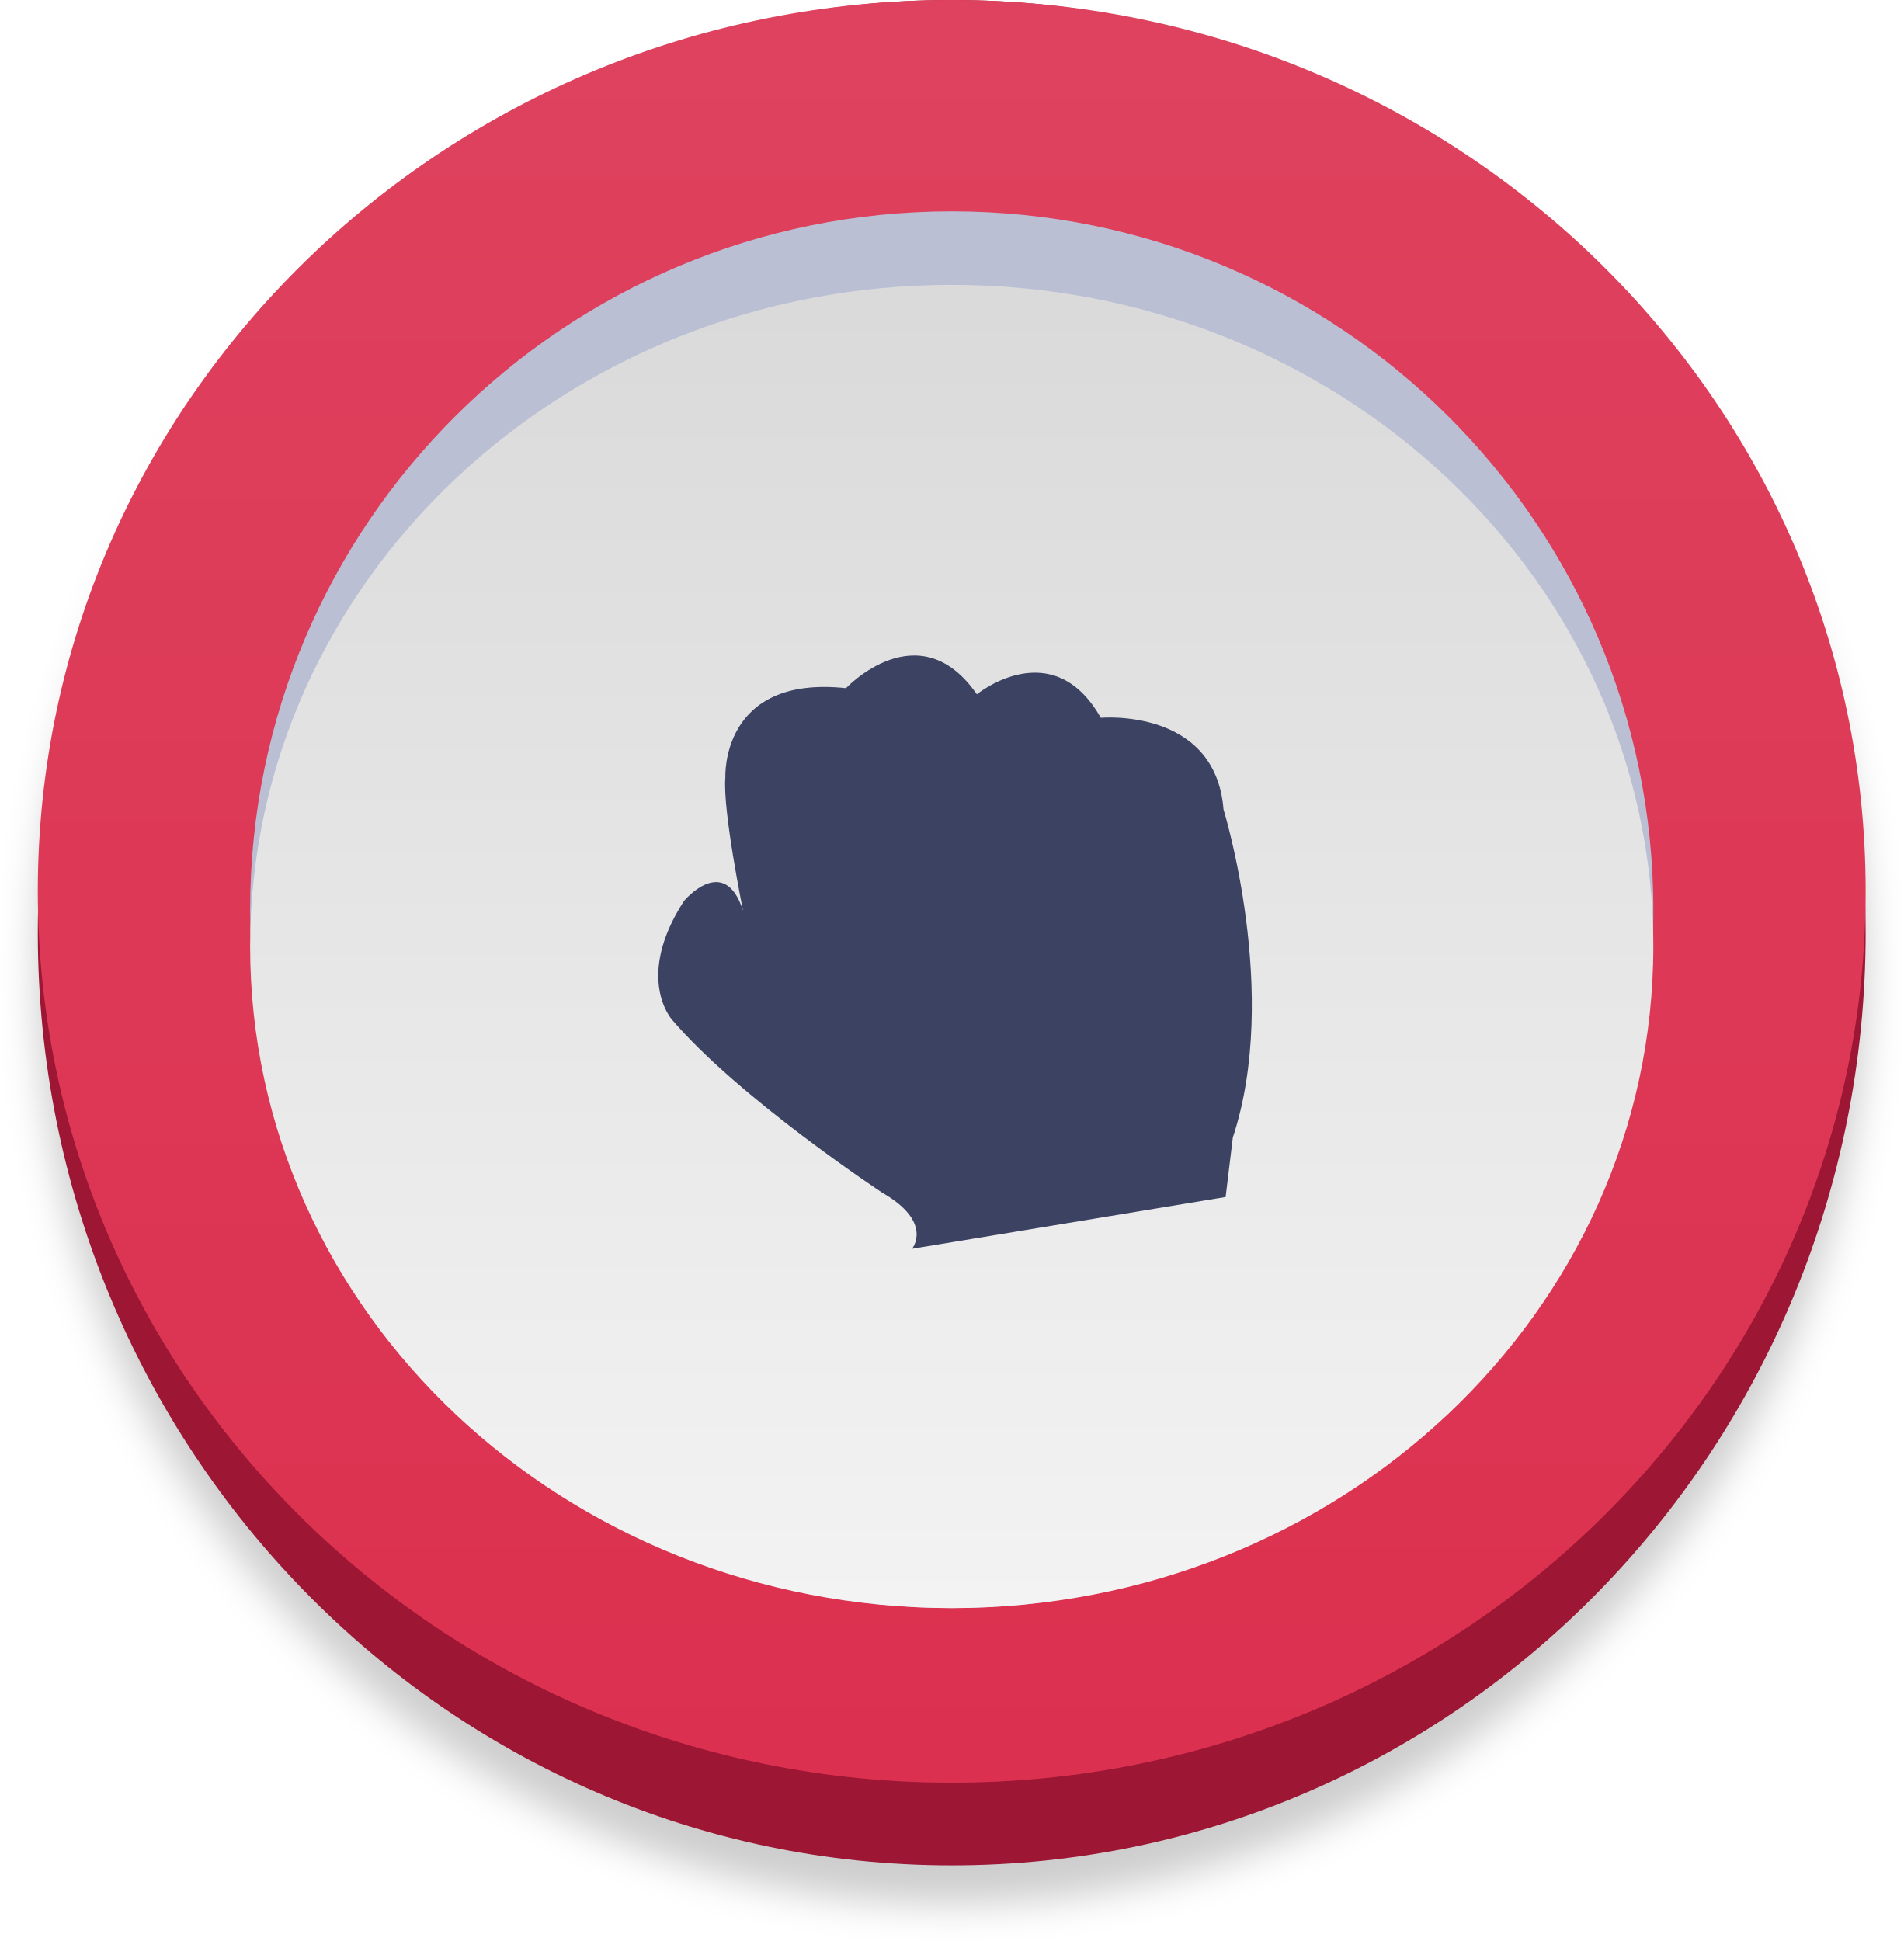
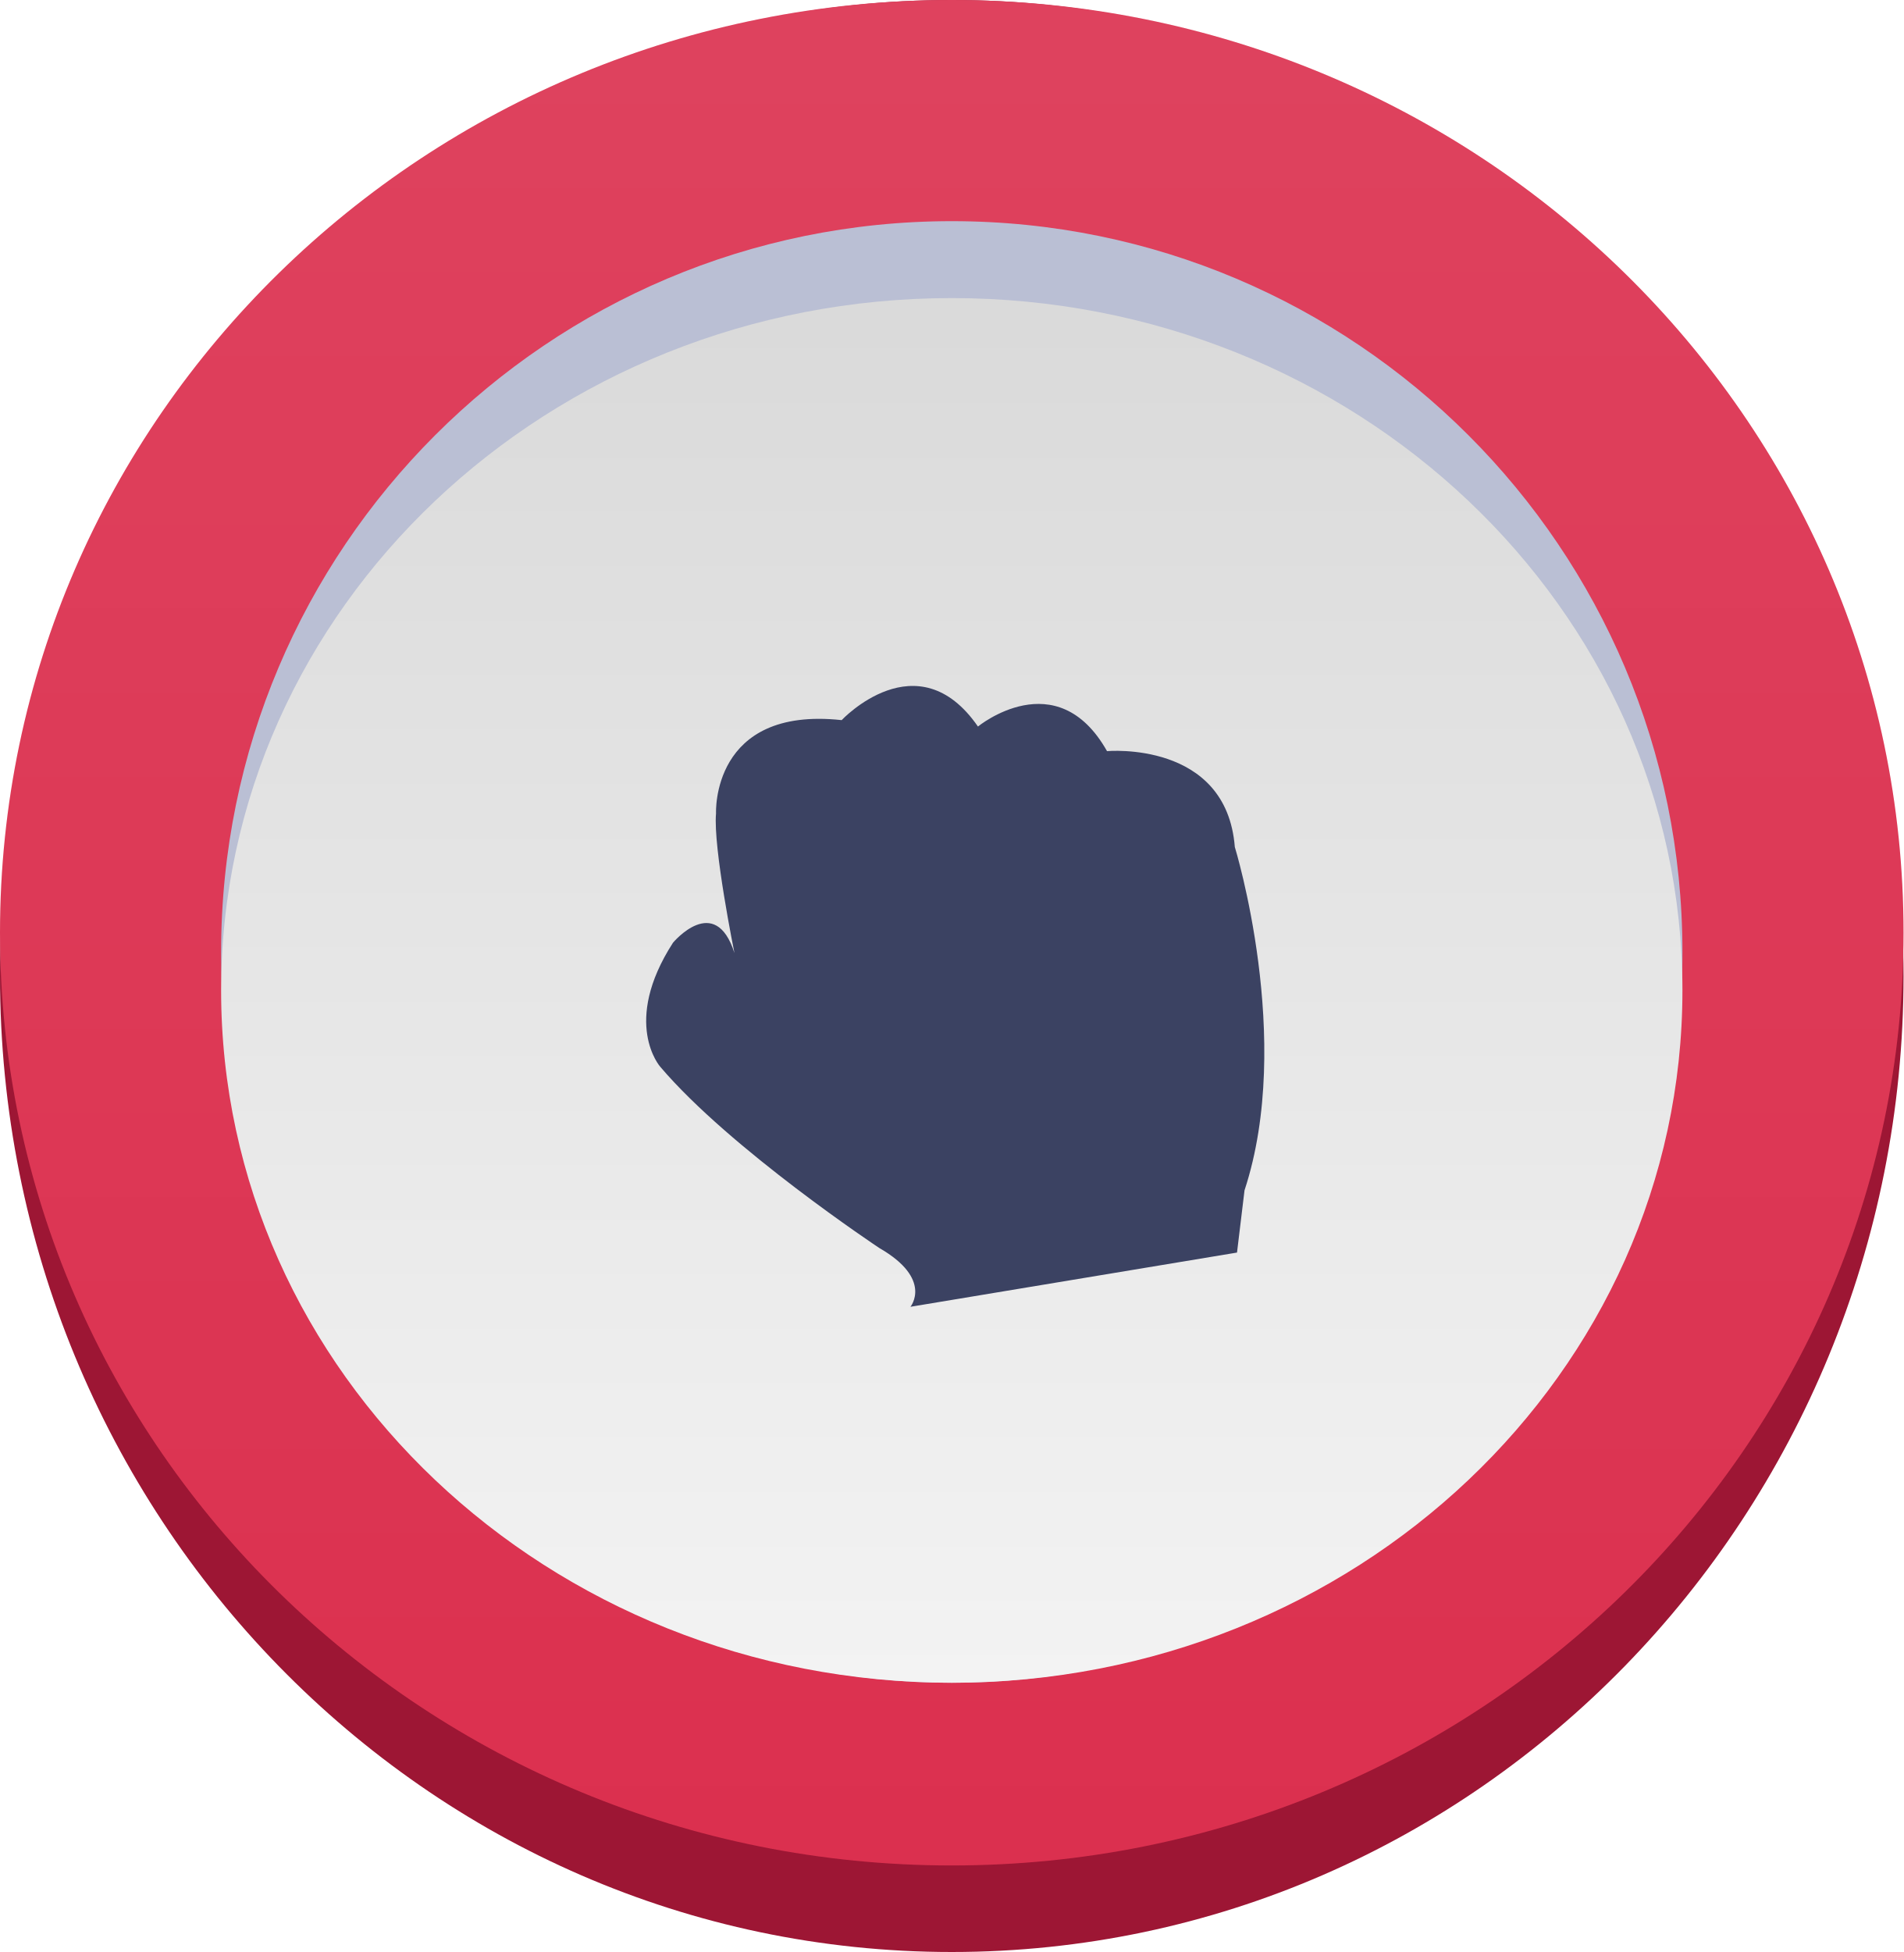
- <svg xmlns="http://www.w3.org/2000/svg" width="151" height="154" viewBox="0 0 151 154" fill="none">
-   <g filter="url(#filter0_d_0_1124)">
-     <ellipse cx="75.5" cy="74" rx="72.5" ry="74" fill="#9D1634" />
-   </g>
-   <ellipse cx="75.5" cy="70.719" rx="72.5" ry="70.719" fill="#DB2E4D" />
-   <ellipse cx="75.5" cy="70.719" rx="72.5" ry="70.719" fill="url(#paint0_linear_0_1124)" />
-   <ellipse cx="75.5" cy="72.177" rx="55.657" ry="55.409" fill="#BABFD4" />
-   <ellipse cx="75.5" cy="75.094" rx="55.657" ry="52.493" fill="url(#paint1_linear_0_1124)" />
-   <path d="M97.06 64.22C96.418 56.125 87.326 56.951 87.326 56.951C83.489 50.187 77.494 55.086 77.494 55.086C72.888 48.456 67.113 54.6 67.113 54.6C57.157 53.526 57.543 61.666 57.543 61.666C57.309 64.254 58.946 72.26 58.946 72.26C57.469 67.645 54.265 71.476 54.265 71.476C50.326 77.553 53.291 80.88 53.291 80.88C58.621 87.127 69.979 94.623 69.979 94.623C74.091 96.979 72.352 99.08 72.352 99.08L97.228 94.97L97.799 90.252C101.581 78.816 97.06 64.22 97.06 64.22Z" fill="#3B4262" />
+ <svg xmlns="http://www.w3.org/2000/svg" width="198" height="203" viewBox="0 0 198 203" fill="none">
+   <ellipse cx="99" cy="101.5" rx="99" ry="101.5" fill="#9D1634" />
+   <ellipse cx="99" cy="97" rx="99" ry="97" fill="#DB2E4D" />
+   <ellipse cx="99" cy="97" rx="99" ry="97" fill="url(#paint0_linear_0_1787)" />
+   <circle cx="99" cy="99" r="76" fill="#BABFD4" />
+   <ellipse cx="99" cy="103" rx="76" ry="72" fill="url(#paint1_linear_0_1787)" />
+   <path d="M128.441 88.085C127.564 76.981 115.149 78.115 115.149 78.115C109.909 68.837 101.723 75.557 101.723 75.557C95.433 66.464 87.548 74.89 87.548 74.89C73.952 73.418 74.479 84.583 74.479 84.583C74.159 88.132 76.395 99.112 76.395 99.112C74.378 92.784 70.003 98.037 70.003 98.037C64.625 106.374 68.674 110.937 68.674 110.937C75.951 119.504 91.461 129.787 91.461 129.787C97.077 133.018 94.701 135.9 94.701 135.9L128.669 130.262L129.45 123.792C134.614 108.105 128.441 88.085 128.441 88.085Z" fill="#3B4262" />
  <defs>
-     <filter id="filter0_d_0_1124" x="0" y="0" width="151" height="154" filterUnits="userSpaceOnUse" color-interpolation-filters="sRGB">
-       <feFlood flood-opacity="0" result="BackgroundImageFix" />
-       <feColorMatrix in="SourceAlpha" type="matrix" values="0 0 0 0 0 0 0 0 0 0 0 0 0 0 0 0 0 0 127 0" result="hardAlpha" />
-       <feOffset dy="3" />
-       <feGaussianBlur stdDeviation="1.5" />
-       <feColorMatrix type="matrix" values="0 0 0 0 0 0 0 0 0 0 0 0 0 0 0 0 0 0 0.197 0" />
-       <feBlend mode="normal" in2="BackgroundImageFix" result="effect1_dropShadow_0_1124" />
-       <feBlend mode="normal" in="SourceGraphic" in2="effect1_dropShadow_0_1124" result="shape" />
-     </filter>
-     <linearGradient id="paint0_linear_0_1124" x1="3" y1="0" x2="3" y2="141.438" gradientUnits="userSpaceOnUse">
+     <linearGradient id="paint0_linear_0_1787" x1="0" y1="0" x2="0" y2="194" gradientUnits="userSpaceOnUse">
      <stop stop-color="white" stop-opacity="0.097" />
      <stop offset="1" stop-color="white" stop-opacity="0.01" />
    </linearGradient>
-     <linearGradient id="paint1_linear_0_1124" x1="130.234" y1="127.586" x2="130.234" y2="24.341" gradientUnits="userSpaceOnUse">
+     <linearGradient id="paint1_linear_0_1787" x1="173.74" y1="175" x2="173.74" y2="33.387" gradientUnits="userSpaceOnUse">
      <stop stop-color="#F3F3F3" />
      <stop offset="1" stop-color="#DADADA" />
    </linearGradient>
  </defs>
</svg>
